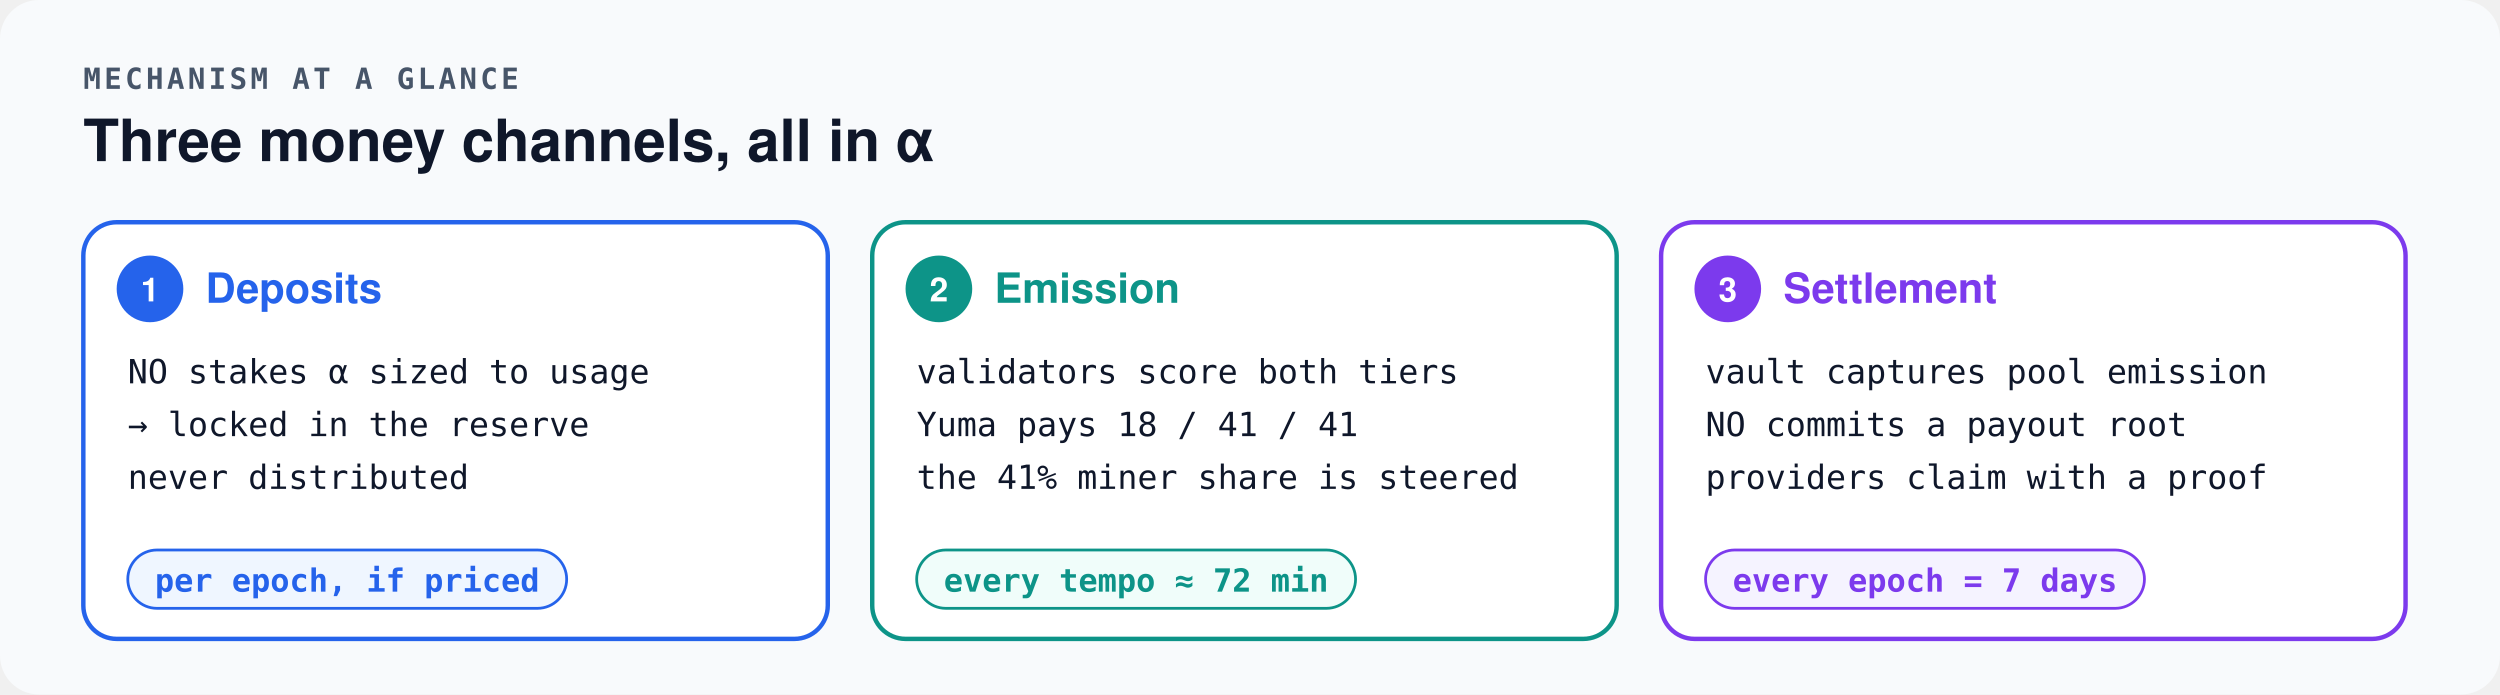
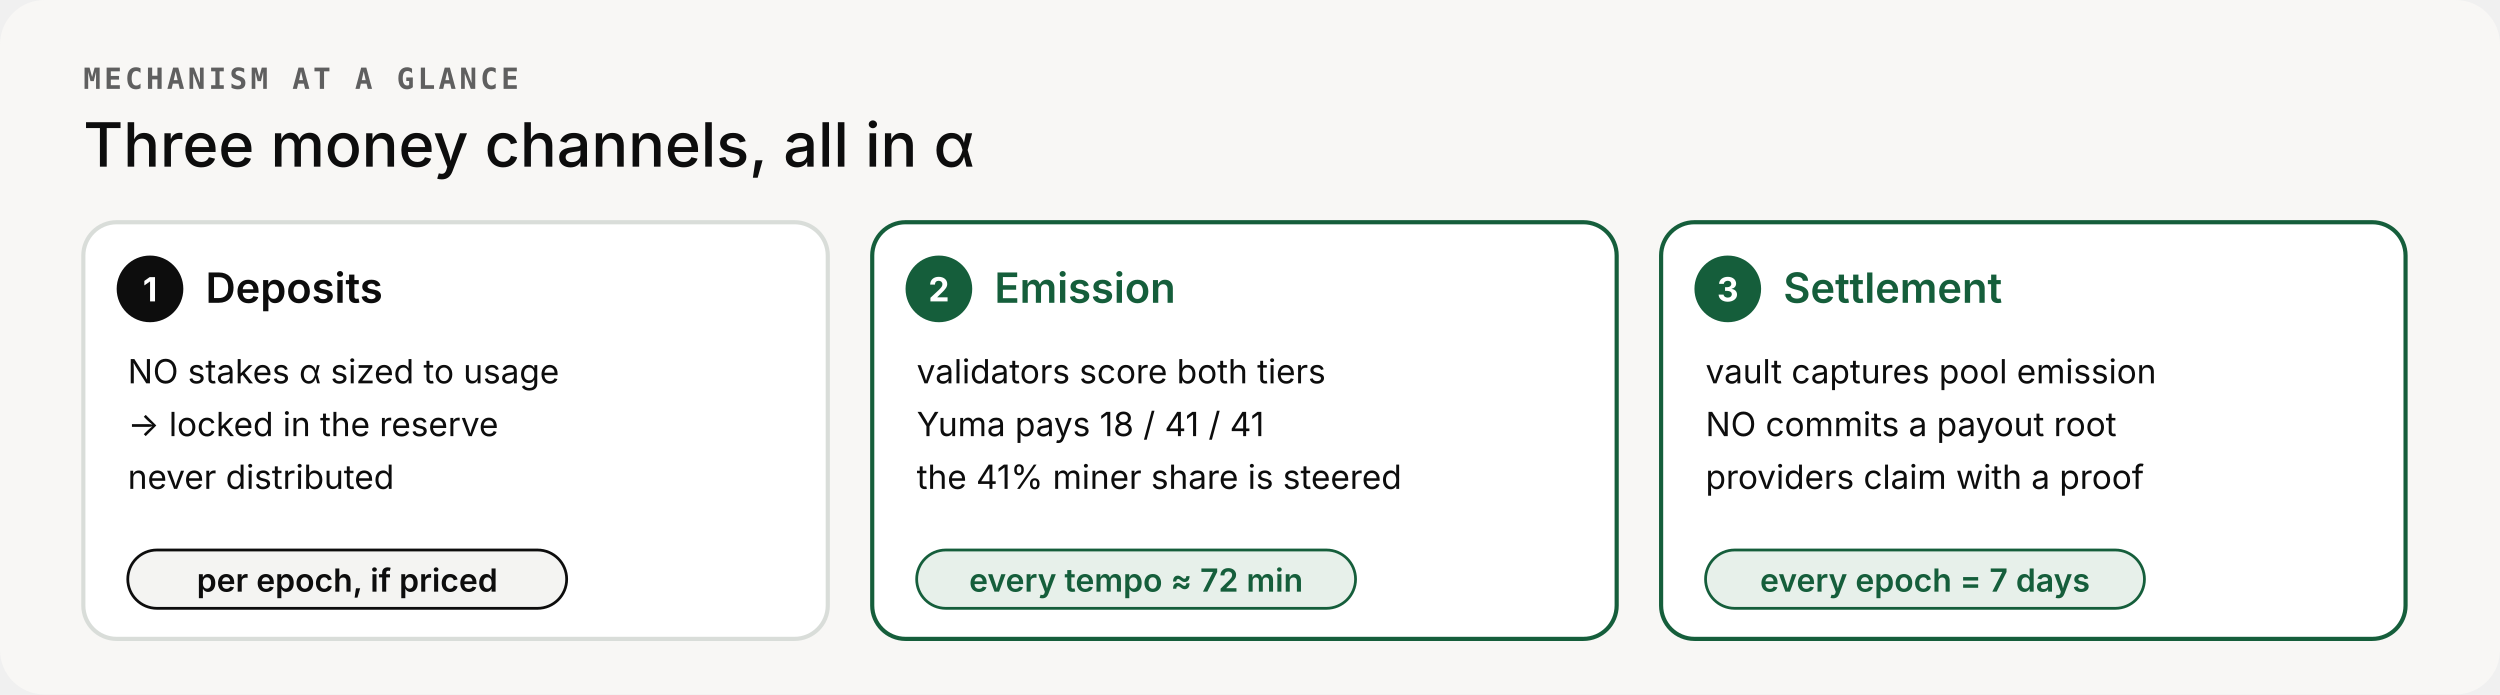
<svg xmlns="http://www.w3.org/2000/svg" viewBox="0 0 900 250" width="900" height="250" role="img" aria-label="Three channels: deposits are locked forever in a reserve; emission is set by validators every tempo; settlement pays pool providers by Merkle claim every seven-day epoch.">
  <defs />
-   <rect width="900" height="250" rx="14" fill="#f8fafc" />
-   <text x="30" y="32" font-family="SFMono-Regular,Menlo,Consolas,monospace" font-size="10.5" font-weight="600" letter-spacing="1.2" fill="#475569" text-anchor="start">MECHANISM AT A GLANCE</text>
-   <text x="30" y="58" font-family="'Helvetica Neue',Helvetica,Arial,sans-serif" font-size="21" font-weight="600" fill="#0f172a" text-anchor="start">Three money channels, all in α</text>
-   <rect x="30" y="80" width="268" height="150" rx="12" fill="#ffffff" stroke="#2563eb" stroke-width="1.6" />
-   <circle cx="54" cy="104" r="12" fill="#2563eb" stroke="none" stroke-width="1.6" />
-   <text x="54" y="108.5" font-family="'Helvetica Neue',Helvetica,Arial,sans-serif" font-size="12" font-weight="700" fill="#ffffff" text-anchor="middle">1</text>
-   <text x="74" y="109" font-family="'Helvetica Neue',Helvetica,Arial,sans-serif" font-size="15" font-weight="600" fill="#2563eb" text-anchor="start">Deposits</text>
-   <text x="46" y="138" font-family="SFMono-Regular,Menlo,Consolas,monospace" font-size="12" font-weight="400" fill="#0f172a" text-anchor="start">NO stakes α sized to usage</text>
-   <text x="46" y="157" font-family="SFMono-Regular,Menlo,Consolas,monospace" font-size="12" font-weight="400" fill="#0f172a" text-anchor="start">→ locked in the reserve</text>
-   <text x="46" y="176" font-family="SFMono-Regular,Menlo,Consolas,monospace" font-size="12" font-weight="400" fill="#0f172a" text-anchor="start">never distributed</text>
-   <rect x="46" y="198" width="158.0" height="21" rx="10.5" fill="#eff6ff" stroke="#2563eb" stroke-width="1" />
-   <text x="125.0" y="213" font-family="SFMono-Regular,Menlo,Consolas,monospace" font-size="11.5" font-weight="600" fill="#2563eb" text-anchor="middle">per epoch, if priced</text>
-   <rect x="314" y="80" width="268" height="150" rx="12" fill="#ffffff" stroke="#0d9488" stroke-width="1.6" />
-   <circle cx="338" cy="104" r="12" fill="#0d9488" stroke="none" stroke-width="1.6" />
-   <text x="338" y="108.5" font-family="'Helvetica Neue',Helvetica,Arial,sans-serif" font-size="12" font-weight="700" fill="#ffffff" text-anchor="middle">2</text>
-   <text x="358" y="109" font-family="'Helvetica Neue',Helvetica,Arial,sans-serif" font-size="15" font-weight="600" fill="#0d9488" text-anchor="start">Emission</text>
-   <text x="330" y="138" font-family="SFMono-Regular,Menlo,Consolas,monospace" font-size="12" font-weight="400" fill="#0f172a" text-anchor="start">validators score both tiers</text>
-   <text x="330" y="157" font-family="SFMono-Regular,Menlo,Consolas,monospace" font-size="12" font-weight="400" fill="#0f172a" text-anchor="start">Yuma pays 18 / 41 / 41</text>
-   <text x="330" y="176" font-family="SFMono-Regular,Menlo,Consolas,monospace" font-size="12" font-weight="400" fill="#0f172a" text-anchor="start">the 41% miner share is steered</text>
-   <rect x="330" y="198" width="158.0" height="21" rx="10.5" fill="#f0fdfa" stroke="#0d9488" stroke-width="1" />
-   <text x="409.0" y="213" font-family="SFMono-Regular,Menlo,Consolas,monospace" font-size="11.5" font-weight="600" fill="#0d9488" text-anchor="middle">every tempo ≈ 72 min</text>
-   <rect x="598" y="80" width="268" height="150" rx="12" fill="#ffffff" stroke="#7c3aed" stroke-width="1.6" />
-   <circle cx="622" cy="104" r="12" fill="#7c3aed" stroke="none" stroke-width="1.6" />
-   <text x="622" y="108.5" font-family="'Helvetica Neue',Helvetica,Arial,sans-serif" font-size="12" font-weight="700" fill="#ffffff" text-anchor="middle">3</text>
-   <text x="642" y="109" font-family="'Helvetica Neue',Helvetica,Arial,sans-serif" font-size="15" font-weight="600" fill="#7c3aed" text-anchor="start">Settlement</text>
-   <text x="614" y="138" font-family="SFMono-Regular,Menlo,Consolas,monospace" font-size="12" font-weight="400" fill="#0f172a" text-anchor="start">vault captures pool emission</text>
-   <text x="614" y="157" font-family="SFMono-Regular,Menlo,Consolas,monospace" font-size="12" font-weight="400" fill="#0f172a" text-anchor="start">NO commits a payout root</text>
-   <text x="614" y="176" font-family="SFMono-Regular,Menlo,Consolas,monospace" font-size="12" font-weight="400" fill="#0f172a" text-anchor="start">providers claim with a proof</text>
-   <rect x="614" y="198" width="158.0" height="21" rx="10.5" fill="#f5f3ff" stroke="#7c3aed" stroke-width="1" />
-   <text x="693.0" y="213" font-family="SFMono-Regular,Menlo,Consolas,monospace" font-size="11.5" font-weight="600" fill="#7c3aed" text-anchor="middle">every epoch = 7 days</text>
+   <rect width="900" height="250" rx="16" fill="#F8F7F5" />
+   <text x="30" y="32" font-family="'JetBrains Mono',SFMono-Regular,Menlo,Consolas,monospace" font-size="10.5" font-weight="600" letter-spacing="1.2" fill="#5F5F5F" text-anchor="start">MECHANISM AT A GLANCE</text>
+   <text x="30" y="60" font-family="Inter,-apple-system,'Segoe UI',Helvetica,Arial,sans-serif" font-size="22" font-weight="500" fill="#0D0D0D" text-anchor="start">Three money channels, all in α</text>
+   <rect x="30" y="80" width="268" height="150" rx="12" fill="#FFFFFF" stroke="#D9DDD9" stroke-width="1.5" />
+   <circle cx="54" cy="104" r="12" fill="#0D0D0D" stroke="none" stroke-width="1.6" />
+   <text x="54" y="108.5" font-family="Inter,-apple-system,'Segoe UI',Helvetica,Arial,sans-serif" font-size="12" font-weight="700" fill="#FFFFFF" text-anchor="middle">1</text>
+   <text x="74" y="109" font-family="Inter,-apple-system,'Segoe UI',Helvetica,Arial,sans-serif" font-size="15" font-weight="600" fill="#0D0D0D" text-anchor="start">Deposits</text>
+   <text x="46" y="138" font-family="Inter,-apple-system,'Segoe UI',Helvetica,Arial,sans-serif" font-size="12" font-weight="400" fill="#0D0D0D" text-anchor="start">NO stakes α sized to usage</text>
+   <text x="46" y="157" font-family="Inter,-apple-system,'Segoe UI',Helvetica,Arial,sans-serif" font-size="12" font-weight="400" fill="#0D0D0D" text-anchor="start">→ locked in the reserve</text>
+   <text x="46" y="176" font-family="Inter,-apple-system,'Segoe UI',Helvetica,Arial,sans-serif" font-size="12" font-weight="400" fill="#0D0D0D" text-anchor="start">never distributed</text>
+   <rect x="46" y="198" width="158.0" height="21" rx="10.5" fill="#F4F4F2" stroke="#0D0D0D" stroke-width="1" />
+   <text x="125.0" y="213" font-family="Inter,-apple-system,'Segoe UI',Helvetica,Arial,sans-serif" font-size="11.5" font-weight="600" fill="#0D0D0D" text-anchor="middle">per epoch, if priced</text>
+   <rect x="314" y="80" width="268" height="150" rx="12" fill="#FFFFFF" stroke="#155E3B" stroke-width="1.5" />
+   <circle cx="338" cy="104" r="12" fill="#155E3B" stroke="none" stroke-width="1.6" />
+   <text x="338" y="108.5" font-family="Inter,-apple-system,'Segoe UI',Helvetica,Arial,sans-serif" font-size="12" font-weight="700" fill="#FFFFFF" text-anchor="middle">2</text>
+   <text x="358" y="109" font-family="Inter,-apple-system,'Segoe UI',Helvetica,Arial,sans-serif" font-size="15" font-weight="600" fill="#155E3B" text-anchor="start">Emission</text>
+   <text x="330" y="138" font-family="Inter,-apple-system,'Segoe UI',Helvetica,Arial,sans-serif" font-size="12" font-weight="400" fill="#0D0D0D" text-anchor="start">validators score both tiers</text>
+   <text x="330" y="157" font-family="Inter,-apple-system,'Segoe UI',Helvetica,Arial,sans-serif" font-size="12" font-weight="400" fill="#0D0D0D" text-anchor="start">Yuma pays 18 / 41 / 41</text>
+   <text x="330" y="176" font-family="Inter,-apple-system,'Segoe UI',Helvetica,Arial,sans-serif" font-size="12" font-weight="400" fill="#0D0D0D" text-anchor="start">the 41% miner share is steered</text>
+   <rect x="330" y="198" width="158.0" height="21" rx="10.5" fill="#E7F0EA" stroke="#155E3B" stroke-width="1" />
+   <text x="409.0" y="213" font-family="Inter,-apple-system,'Segoe UI',Helvetica,Arial,sans-serif" font-size="11.5" font-weight="600" fill="#155E3B" text-anchor="middle">every tempo ≈ 72 min</text>
+   <rect x="598" y="80" width="268" height="150" rx="12" fill="#FFFFFF" stroke="#155E3B" stroke-width="1.5" />
+   <circle cx="622" cy="104" r="12" fill="#155E3B" stroke="none" stroke-width="1.6" />
+   <text x="622" y="108.5" font-family="Inter,-apple-system,'Segoe UI',Helvetica,Arial,sans-serif" font-size="12" font-weight="700" fill="#FFFFFF" text-anchor="middle">3</text>
+   <text x="642" y="109" font-family="Inter,-apple-system,'Segoe UI',Helvetica,Arial,sans-serif" font-size="15" font-weight="600" fill="#155E3B" text-anchor="start">Settlement</text>
+   <text x="614" y="138" font-family="Inter,-apple-system,'Segoe UI',Helvetica,Arial,sans-serif" font-size="12" font-weight="400" fill="#0D0D0D" text-anchor="start">vault captures pool emission</text>
+   <text x="614" y="157" font-family="Inter,-apple-system,'Segoe UI',Helvetica,Arial,sans-serif" font-size="12" font-weight="400" fill="#0D0D0D" text-anchor="start">NO commits a payout root</text>
+   <text x="614" y="176" font-family="Inter,-apple-system,'Segoe UI',Helvetica,Arial,sans-serif" font-size="12" font-weight="400" fill="#0D0D0D" text-anchor="start">providers claim with a proof</text>
+   <rect x="614" y="198" width="158.0" height="21" rx="10.5" fill="#E7F0EA" stroke="#155E3B" stroke-width="1" />
+   <text x="693.0" y="213" font-family="Inter,-apple-system,'Segoe UI',Helvetica,Arial,sans-serif" font-size="11.5" font-weight="600" fill="#155E3B" text-anchor="middle">every epoch = 7 days</text>
</svg>
